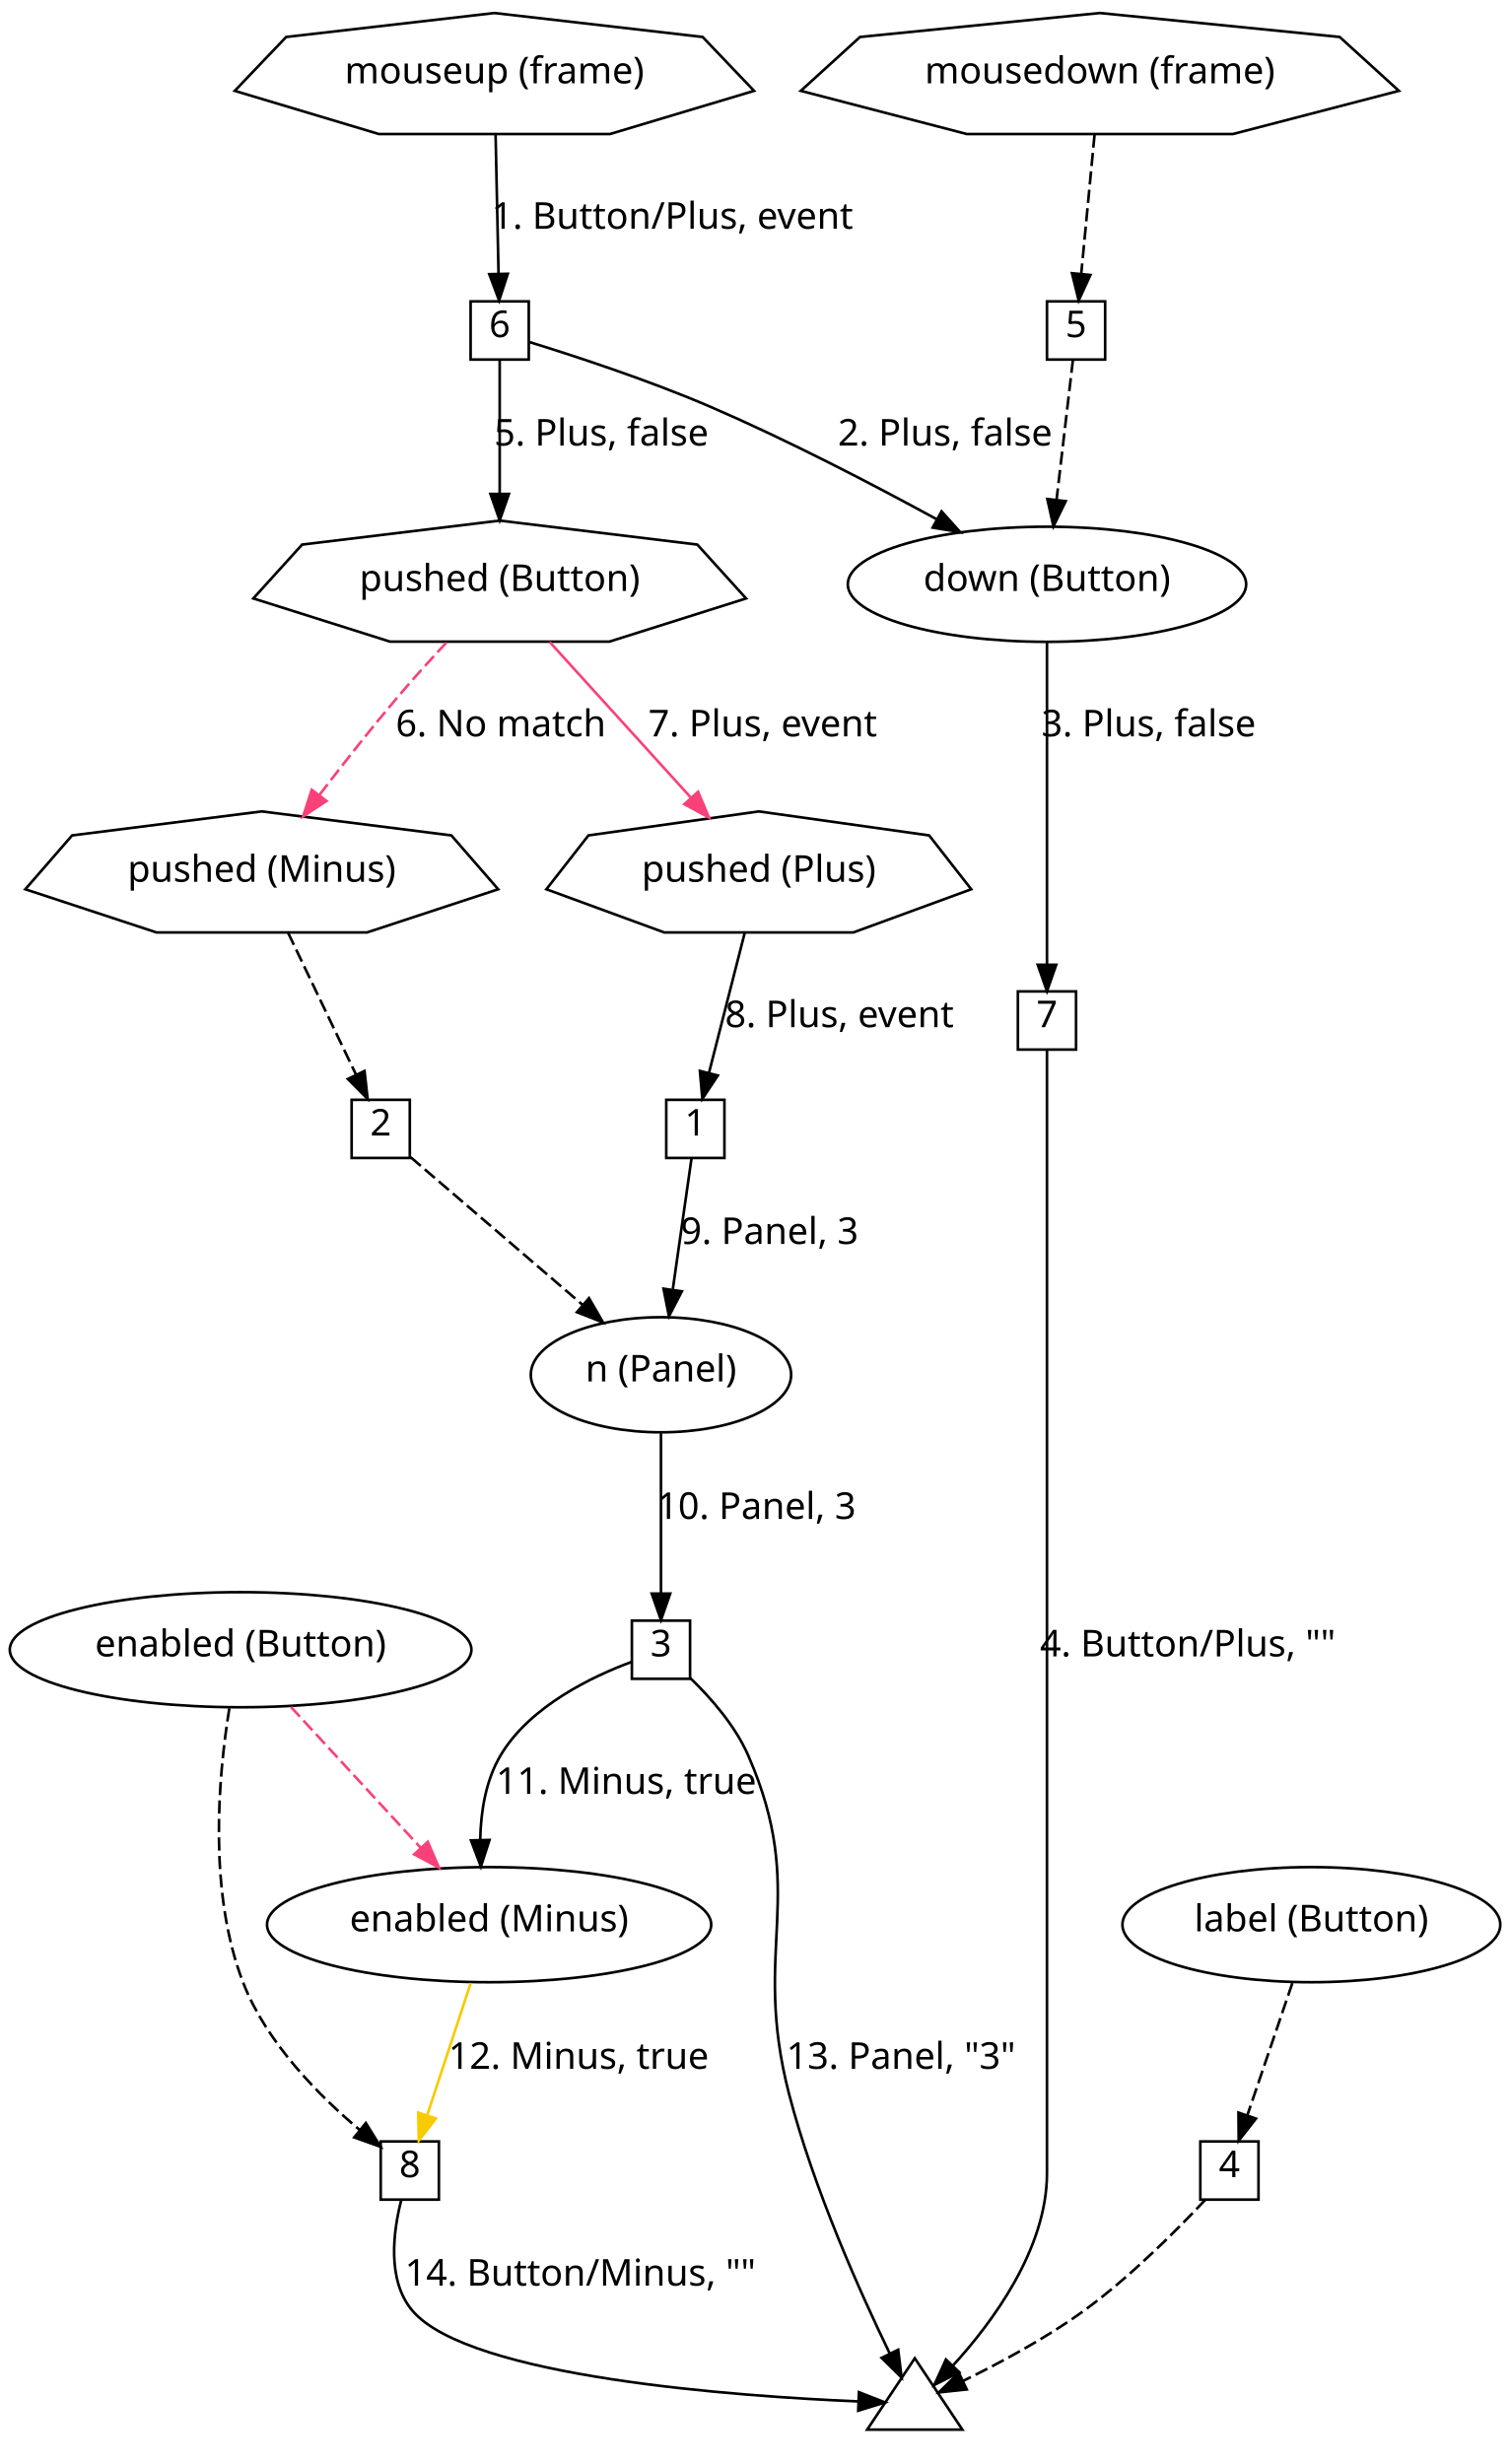
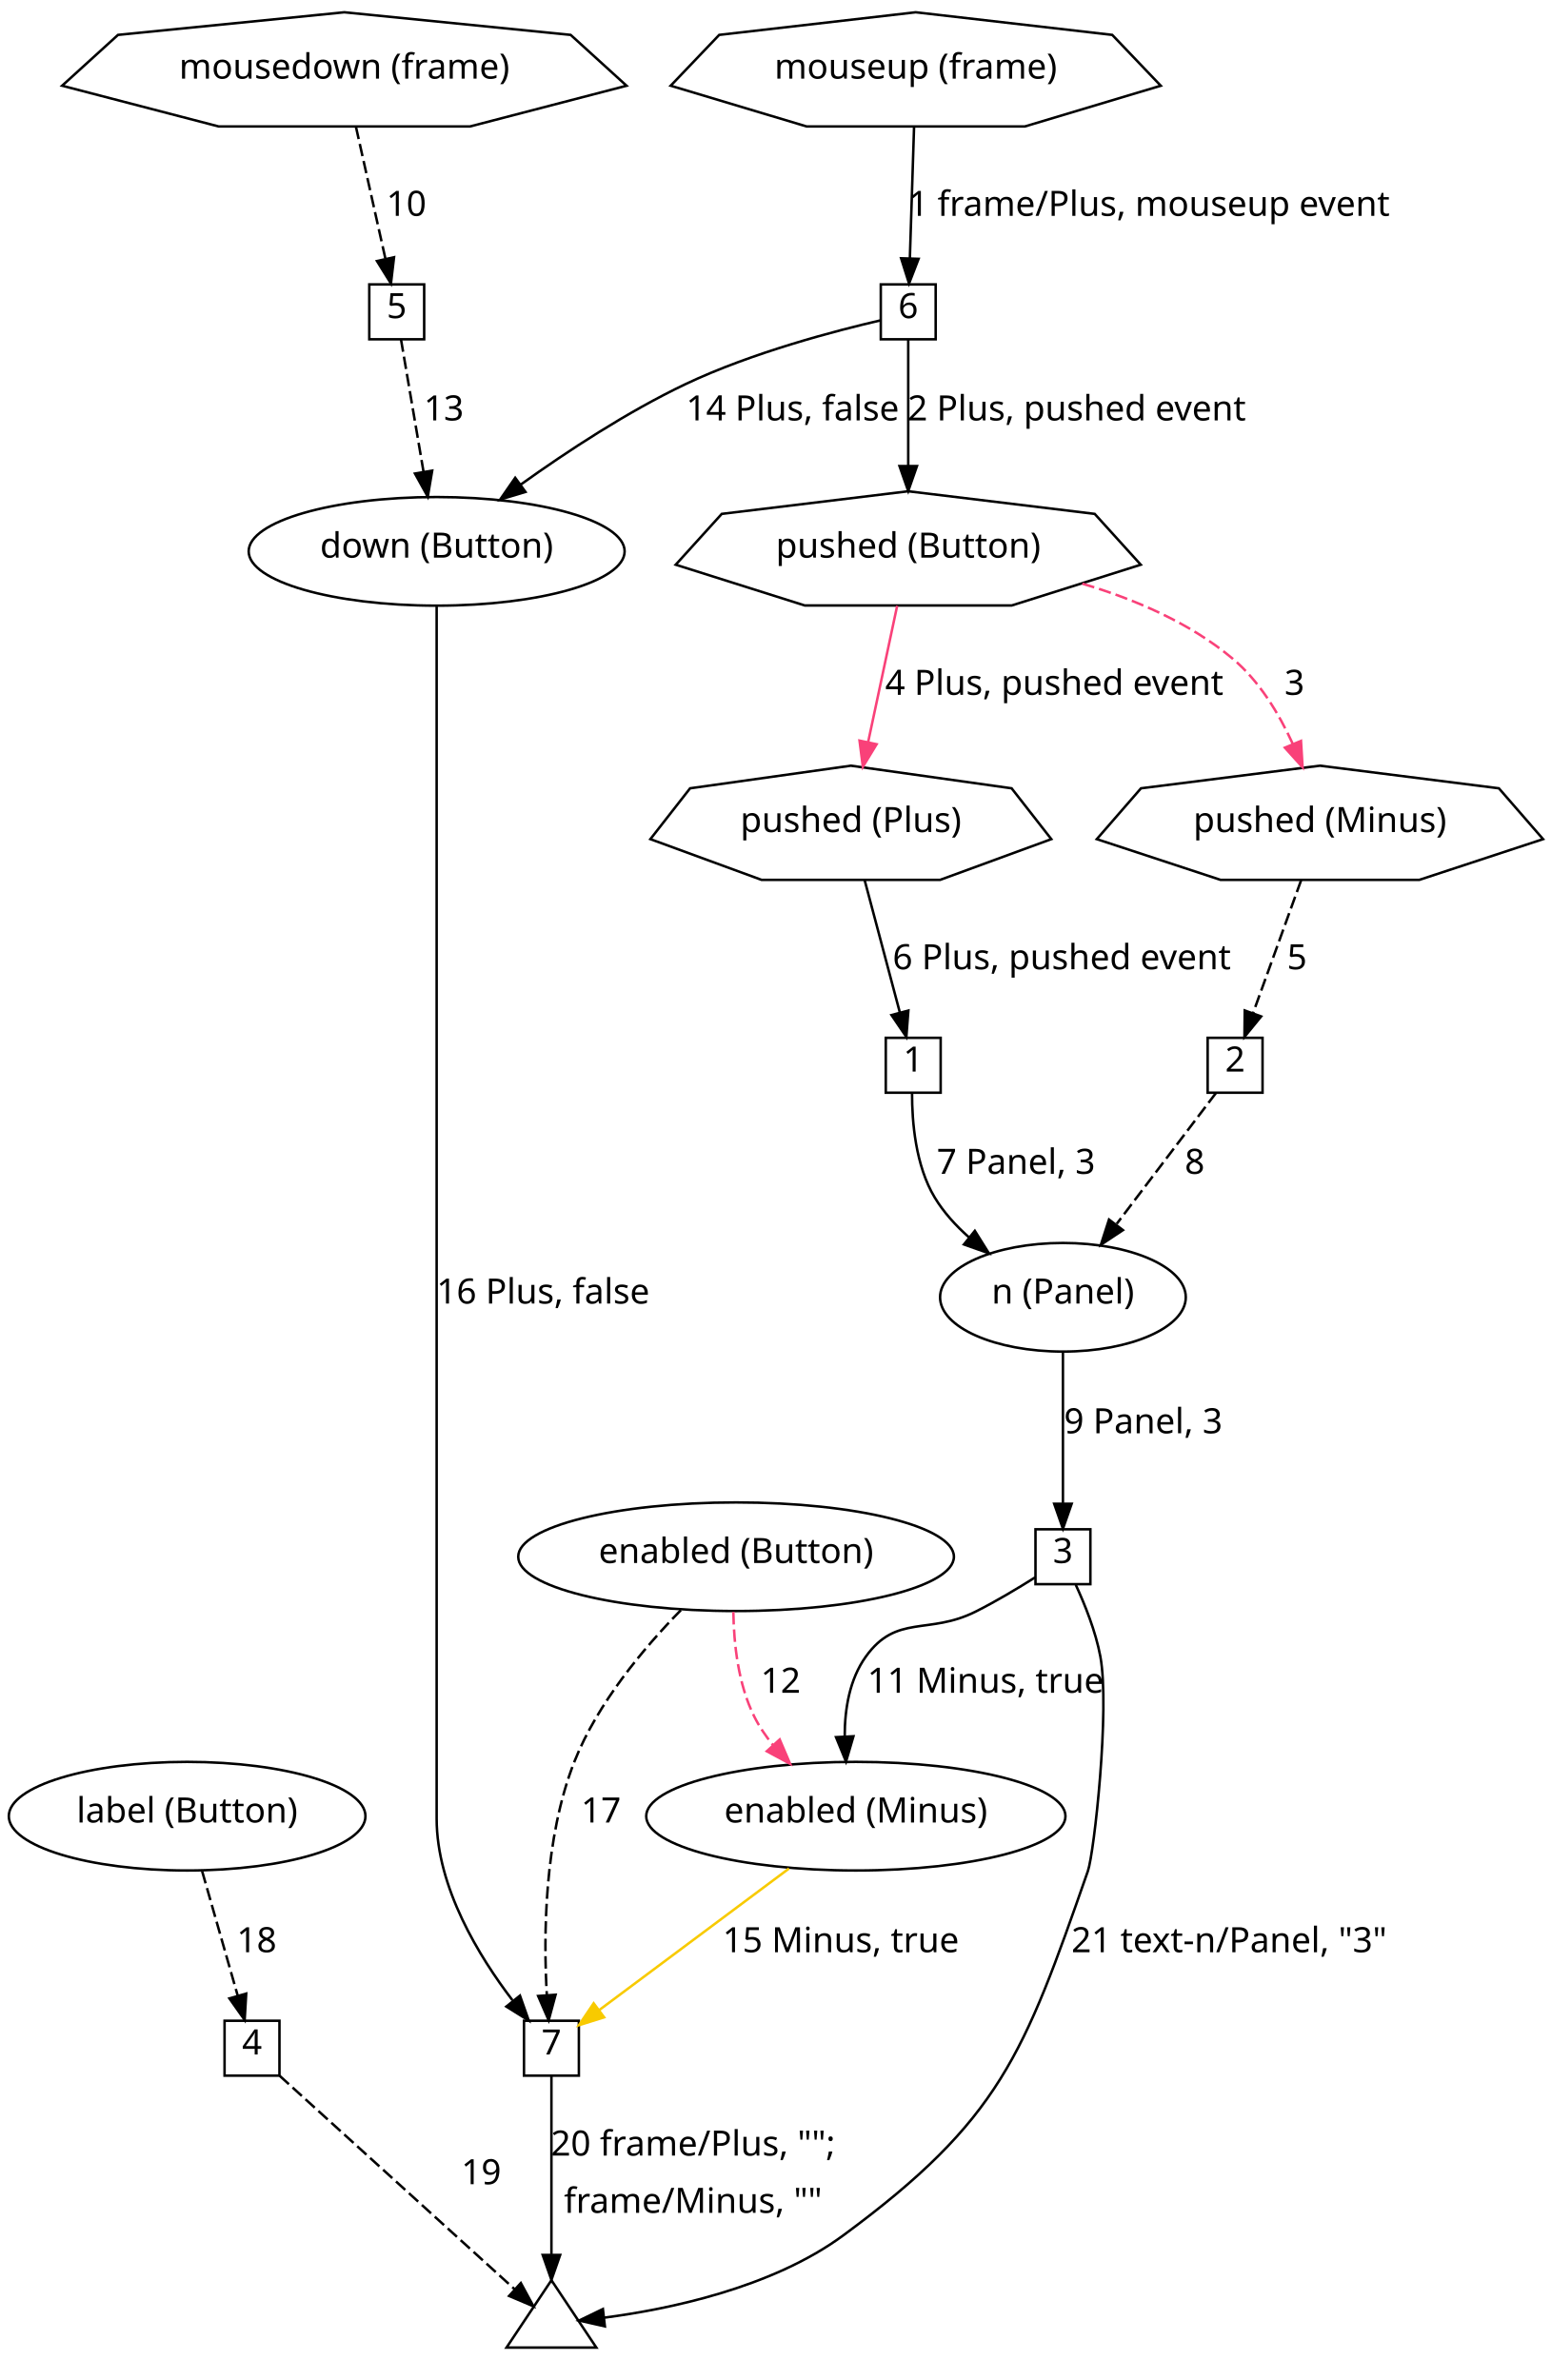
- <svg xmlns="http://www.w3.org/2000/svg" width="571pt" height="932pt" viewBox="0.00 0.00 571.00 932.00">
-   <g id="graph0" class="graph" transform="scale(1 1) rotate(0) translate(4 928)">
-     <polygon fill="white" stroke="white" points="-4,4 -4,-928 567,-928 567,4 -4,4" />
+ <svg xmlns="http://www.w3.org/2000/svg" width="622pt" height="954pt" viewBox="0.00 0.00 622.00 954.00">
+   <g id="graph0" class="graph" transform="scale(1 1) rotate(0) translate(4 950)">
+     <polygon fill="white" stroke="white" points="-4,4 -4,-950 618,-950 618,4 -4,4" />
    <g id="node1" class="node">
-       <polygon fill="none" stroke="black" points="342,-36 324,-9 360,-9 342,-36" />
+       <polygon fill="none" stroke="black" points="217,-36 199,-9 235,-9 217,-36" />
    </g>
    <g id="node2" class="node">
-       <polygon fill="none" stroke="black" points="363.345,-591.641 347.432,-612.014 283,-621.081 218.568,-612.014 202.655,-591.641 247.243,-575.304 318.757,-575.304 363.345,-591.641" />
-       <text text-anchor="middle" x="283" y="-594.474" font-family="Avenir Next" font-size="14.00">pushed (Plus)</text>
+       <polygon fill="none" stroke="black" points="108,-140 86,-140 86,-118 108,-118 108,-140" />
+       <text text-anchor="middle" x="97" y="-126.474" font-family="Avenir Next" font-size="14.00">4</text>
+     </g>
+     <g id="edge19" class="edge">
+       <path fill="none" stroke="black" stroke-dasharray="5,2" d="M108.074,-117.941C129.769,-98.235 177.871,-54.542 202.239,-32.408" />
+       <polygon fill="black" stroke="black" points="204.737,-34.867 209.786,-25.553 200.031,-29.686 204.737,-34.867" />
+       <text text-anchor="middle" x="188.87" y="-74.474" font-family="Avenir Next" font-size="14.00"> 19</text>
    </g>
    <g id="node3" class="node">
-       <polygon fill="none" stroke="black" points="270,-512 248,-512 248,-490 270,-490 270,-512" />
-       <text text-anchor="middle" x="259" y="-498.474" font-family="Avenir Next" font-size="14.00">1</text>
+       <ellipse fill="none" stroke="black" cx="71" cy="-222" rx="71.467" ry="21.769" />
+       <text text-anchor="middle" x="71" y="-219.474" font-family="Avenir Next" font-size="14.00">label (Button)</text>
+     </g>
+     <g id="edge18" class="edge">
+       <path fill="none" stroke="black" stroke-dasharray="5,2" d="M77.03,-199.894C81.328,-184.853 87.068,-164.763 91.291,-149.982" />
+       <polygon fill="black" stroke="black" points="94.674,-150.883 94.055,-140.306 87.943,-148.96 94.674,-150.883" />
+       <text text-anchor="middle" x="98.87" y="-167.474" font-family="Avenir Next" font-size="14.00"> 18</text>
+     </g>
+     <g id="node4" class="node">
+       <polygon fill="none" stroke="black" points="166,-836 144,-836 144,-814 166,-814 166,-836" />
+       <text text-anchor="middle" x="155" y="-822.474" font-family="Avenir Next" font-size="14.00">5</text>
+     </g>
+     <g id="node6" class="node">
+       <ellipse fill="none" stroke="black" cx="171" cy="-729" rx="75.338" ry="21.769" />
+       <text text-anchor="middle" x="171" y="-726.474" font-family="Avenir Next" font-size="14.00">down (Button)</text>
+     </g>
+     <g id="edge13" class="edge">
+       <path fill="none" stroke="black" stroke-dasharray="5,2" d="M156.712,-813.94C158.852,-801.371 162.612,-779.279 165.738,-760.914" />
+       <polygon fill="black" stroke="black" points="169.214,-761.351 167.442,-750.905 162.313,-760.176 169.214,-761.351" />
+       <text text-anchor="middle" x="173.87" y="-781.474" font-family="Avenir Next" font-size="14.00"> 13</text>
+     </g>
+     <g id="node5" class="node">
+       <polygon fill="none" stroke="black" points="247.108,-915.641 224.706,-936.014 134,-945.081 43.294,-936.014 20.892,-915.641 83.662,-899.304 184.338,-899.304 247.108,-915.641" />
+       <text text-anchor="middle" x="134" y="-918.474" font-family="Avenir Next" font-size="14.00">mousedown (frame)</text>
+     </g>
+     <g id="edge10" class="edge">
+       <path fill="none" stroke="black" stroke-dasharray="5,2" d="M138.661,-899.138C142.161,-883.47 146.931,-862.118 150.413,-846.53" />
+       <polygon fill="black" stroke="black" points="153.92,-846.885 152.685,-836.362 147.089,-845.359 153.92,-846.885" />
+       <text text-anchor="middle" x="158.87" y="-863.474" font-family="Avenir Next" font-size="14.00"> 10</text>
+     </g>
+     <g id="node10" class="node">
+       <polygon fill="none" stroke="black" points="228,-140 206,-140 206,-118 228,-118 228,-140" />
+       <text text-anchor="middle" x="217" y="-126.474" font-family="Avenir Next" font-size="14.00">7</text>
+     </g>
+     <g id="edge16" class="edge">
+       <path fill="none" stroke="black" d="M171,-706.892C171,-685.121 171,-650.188 171,-620 171,-620 171,-620 171,-221 171,-193.413 188.046,-165.692 201.384,-148.222" />
+       <polygon fill="black" stroke="black" points="204.39,-150.068 207.912,-140.076 198.927,-145.691 204.39,-150.068" />
+       <text text-anchor="middle" x="213.658" y="-427.474" font-family="Avenir Next" font-size="14.00"> 16 Plus, false</text>
+     </g>
+     <g id="node7" class="node">
+       <polygon fill="none" stroke="black" points="371,-836 349,-836 349,-814 371,-814 371,-836" />
+       <text text-anchor="middle" x="360" y="-822.474" font-family="Avenir Next" font-size="14.00">6</text>
+     </g>
+     <g id="edge14" class="edge">
+       <path fill="none" stroke="black" d="M348.904,-821.586C331.638,-817.598 297.535,-808.782 270.684,-796 247.444,-784.937 223.329,-769.105 204.639,-755.72" />
+       <polygon fill="black" stroke="black" points="206.602,-752.82 196.456,-749.769 202.485,-758.481 206.602,-752.82" />
+       <text text-anchor="middle" x="313.658" y="-781.474" font-family="Avenir Next" font-size="14.00"> 14 Plus, false</text>
+     </g>
+     <g id="node9" class="node">
+       <polygon fill="none" stroke="black" points="453.194,-723.641 434.736,-744.014 360,-753.081 285.264,-744.014 266.806,-723.641 318.525,-707.304 401.475,-707.304 453.194,-723.641" />
+       <text text-anchor="middle" x="360" y="-726.474" font-family="Avenir Next" font-size="14.00">pushed (Button)</text>
+     </g>
+     <g id="edge2" class="edge">
+       <path fill="none" stroke="black" d="M360,-813.94C360,-801.904 360,-781.137 360,-763.272" />
+       <polygon fill="black" stroke="black" points="363.5,-763.176 360,-753.176 356.5,-763.176 363.5,-763.176" />
+       <text text-anchor="middle" x="427.543" y="-781.474" font-family="Avenir Next" font-size="14.00"> 2 Plus, pushed event</text>
+     </g>
+     <g id="node8" class="node">
+       <polygon fill="none" stroke="black" points="461.21,-915.641 441.758,-936.014 363,-945.081 284.242,-936.014 264.79,-915.641 319.293,-899.304 406.707,-899.304 461.21,-915.641" />
+       <text text-anchor="middle" x="363" y="-918.474" font-family="Avenir Next" font-size="14.00">mouseup (frame)</text>
    </g>
    <g id="edge1" class="edge">
-       <path fill="none" stroke="black" d="M277.674,-575.138C273.634,-559.318 268.116,-537.703 264.126,-522.078" />
-       <polygon fill="black" stroke="black" points="267.511,-521.186 261.646,-512.362 260.728,-522.917 267.511,-521.186" />
-       <text text-anchor="middle" x="313.489" y="-539.474" font-family="Avenir Next" font-size="14.00">8. Plus, event</text>
+       <path fill="none" stroke="black" d="M362.334,-899.138C361.834,-883.47 361.153,-862.118 360.655,-846.53" />
+       <polygon fill="black" stroke="black" points="364.148,-846.246 360.331,-836.362 357.152,-846.469 364.148,-846.246" />
+       <text text-anchor="middle" x="456.542" y="-863.474" font-family="Avenir Next" font-size="14.00"> 1 frame/Plus, mouseup event</text>
    </g>
-     <g id="node4" class="node">
-       <ellipse fill="none" stroke="black" cx="246" cy="-408" rx="49.236" ry="21.769" />
-       <text text-anchor="middle" x="246" y="-405.474" font-family="Avenir Next" font-size="14.00">n (Panel)</text>
+     <g id="node13" class="node">
+       <polygon fill="none" stroke="black" points="417.345,-613.641 401.432,-634.014 337,-643.081 272.568,-634.014 256.655,-613.641 301.243,-597.304 372.757,-597.304 417.345,-613.641" />
+       <text text-anchor="middle" x="337" y="-616.474" font-family="Avenir Next" font-size="14.00">pushed (Plus)</text>
    </g>
-     <g id="edge2" class="edge">
-       <path fill="none" stroke="black" d="M257.559,-489.914C255.862,-478.034 252.961,-457.725 250.49,-440.427" />
-       <polygon fill="black" stroke="black" points="253.9,-439.552 249.021,-430.147 246.97,-440.542 253.9,-439.552" />
-       <text text-anchor="middle" x="287.053" y="-457.474" font-family="Avenir Next" font-size="14.00">9. Panel, 3</text>
+     <g id="edge4" class="edge">
+       <path fill="none" stroke="#f94179" d="M355.565,-707.177C352.27,-691.702 347.711,-670.293 343.935,-652.564" />
+       <polygon fill="#f94179" stroke="#f94179" points="347.324,-651.676 341.818,-642.624 340.478,-653.134 347.324,-651.676" />
+       <text text-anchor="middle" x="418.543" y="-671.474" font-family="Avenir Next" font-size="14.00"> 4 Plus, pushed event</text>
    </g>
-     <g id="node7" class="node">
-       <polygon fill="none" stroke="black" points="257,-315 235,-315 235,-293 257,-293 257,-315" />
-       <text text-anchor="middle" x="246" y="-301.474" font-family="Avenir Next" font-size="14.00">3</text>
+     <g id="node16" class="node">
+       <polygon fill="none" stroke="black" points="614.431,-613.641 596.718,-634.014 525,-643.081 453.282,-634.014 435.569,-613.641 485.199,-597.304 564.801,-597.304 614.431,-613.641" />
+       <text text-anchor="middle" x="525" y="-616.474" font-family="Avenir Next" font-size="14.00">pushed (Minus)</text>
+     </g>
+     <g id="edge3" class="edge">
+       <path fill="none" stroke="#f94179" stroke-dasharray="5,2" d="M429.767,-716.04C450.852,-709.794 472.917,-700.326 490,-686 500.665,-677.057 508.538,-664.014 514.087,-651.88" />
+       <polygon fill="#f94179" stroke="#f94179" points="517.407,-653.014 518.048,-642.439 510.952,-650.306 517.407,-653.014" />
+       <text text-anchor="middle" x="514.81" y="-671.474" font-family="Avenir Next" font-size="14.00"> 3</text>
+     </g>
+     <g id="edge20" class="edge">
+       <path fill="none" stroke="black" d="M217,-117.941C217,-101.835 217,-69.707 217,-46.42" />
+       <polygon fill="black" stroke="black" points="220.5,-46.121 217,-36.121 213.5,-46.121 220.5,-46.121" />
+       <text text-anchor="middle" x="273.763" y="-85.949" font-family="Avenir Next" font-size="14.00"> 20 frame/Plus, "";</text>
+       <text text-anchor="middle" x="273.763" y="-63" font-family="Avenir Next" font-size="14.00"> frame/Minus, ""</text>
+     </g>
+     <g id="node11" class="node">
+       <ellipse fill="none" stroke="black" cx="291" cy="-326" rx="87.305" ry="21.769" />
+       <text text-anchor="middle" x="291" y="-323.474" font-family="Avenir Next" font-size="14.00">enabled (Button)</text>
+     </g>
+     <g id="edge17" class="edge">
+       <path fill="none" stroke="black" stroke-dasharray="5,2" d="M268.893,-304.609C254.044,-289.456 235.554,-267.427 226.26,-244 213.989,-213.069 213.816,-173.784 215.159,-150.336" />
+       <polygon fill="black" stroke="black" points="218.662,-150.43 215.895,-140.203 211.68,-149.923 218.662,-150.43" />
+       <text text-anchor="middle" x="236.87" y="-219.474" font-family="Avenir Next" font-size="14.00"> 17</text>
+     </g>
+     <g id="node18" class="node">
+       <ellipse fill="none" stroke="black" cx="339" cy="-222" rx="84.014" ry="21.769" />
+       <text text-anchor="middle" x="339" y="-219.474" font-family="Avenir Next" font-size="14.00">enabled (Minus)</text>
+     </g>
+     <g id="edge12" class="edge">
+       <path fill="none" stroke="#f94179" stroke-dasharray="5,2" d="M289.914,-303.847C290.094,-291.112 291.844,-274.917 298.26,-262 300.274,-257.944 302.891,-254.081 305.826,-250.473" />
+       <polygon fill="#f94179" stroke="#f94179" points="308.486,-252.75 312.65,-243.007 303.32,-248.027 308.486,-252.75" />
+       <text text-anchor="middle" x="308.87" y="-271.474" font-family="Avenir Next" font-size="14.00"> 12</text>
+     </g>
+     <g id="node12" class="node">
+       <polygon fill="none" stroke="black" points="373,-534 351,-534 351,-512 373,-512 373,-534" />
+       <text text-anchor="middle" x="362" y="-520.474" font-family="Avenir Next" font-size="14.00">1</text>
+     </g>
+     <g id="node14" class="node">
+       <ellipse fill="none" stroke="black" cx="422" cy="-430" rx="49.236" ry="21.769" />
+       <text text-anchor="middle" x="422" y="-427.474" font-family="Avenir Next" font-size="14.00">n (Panel)</text>
+     </g>
+     <g id="edge7" class="edge">
+       <path fill="none" stroke="black" d="M361.534,-511.658C361.507,-500.577 362.861,-482.85 370.614,-470 374.19,-464.073 379.035,-458.734 384.328,-454.045" />
+       <polygon fill="black" stroke="black" points="386.695,-456.634 392.307,-447.648 382.316,-451.172 386.695,-456.634" />
+       <text text-anchor="middle" x="403.193" y="-479.474" font-family="Avenir Next" font-size="14.00"> 7 Panel, 3</text>
+     </g>
+     <g id="edge6" class="edge">
+       <path fill="none" stroke="black" d="M342.548,-597.138C346.756,-581.318 352.505,-559.703 356.66,-544.078" />
+       <polygon fill="black" stroke="black" points="360.056,-544.926 359.244,-534.362 353.291,-543.127 360.056,-544.926" />
+       <text text-anchor="middle" x="421.543" y="-561.474" font-family="Avenir Next" font-size="14.00"> 6 Plus, pushed event</text>
+     </g>
+     <g id="node17" class="node">
+       <polygon fill="none" stroke="black" points="433,-337 411,-337 411,-315 433,-315 433,-337" />
+       <text text-anchor="middle" x="422" y="-323.474" font-family="Avenir Next" font-size="14.00">3</text>
+     </g>
+     <g id="edge9" class="edge">
+       <path fill="none" stroke="black" d="M422,-407.866C422,-390.155 422,-365.024 422,-347.495" />
+       <polygon fill="black" stroke="black" points="425.5,-347.228 422,-337.228 418.5,-347.228 425.5,-347.228" />
+       <text text-anchor="middle" x="454.193" y="-375.474" font-family="Avenir Next" font-size="14.00"> 9 Panel, 3</text>
+     </g>
+     <g id="node15" class="node">
+       <polygon fill="none" stroke="black" points="502,-534 480,-534 480,-512 502,-512 502,-534" />
+       <text text-anchor="middle" x="491" y="-520.474" font-family="Avenir Next" font-size="14.00">2</text>
+     </g>
+     <g id="edge8" class="edge">
+       <path fill="none" stroke="black" stroke-dasharray="5,2" d="M483.352,-511.914C473.824,-499.347 457.143,-477.348 443.578,-459.458" />
+       <polygon fill="black" stroke="black" points="446.045,-456.919 437.214,-451.065 440.467,-461.148 446.045,-456.919" />
+       <text text-anchor="middle" x="474.81" y="-479.474" font-family="Avenir Next" font-size="14.00"> 8</text>
    </g>
    <g id="edge5" class="edge">
-       <path fill="none" stroke="black" d="M246,-385.866C246,-368.155 246,-343.024 246,-325.495" />
-       <polygon fill="black" stroke="black" points="249.5,-325.228 246,-315.228 242.5,-325.228 249.5,-325.228" />
-       <text text-anchor="middle" x="282.113" y="-353.474" font-family="Avenir Next" font-size="14.00">10. Panel, 3</text>
-     </g>
-     <g id="node5" class="node">
-       <polygon fill="none" stroke="black" points="184.431,-591.641 166.718,-612.014 95,-621.081 23.282,-612.014 5.569,-591.641 55.199,-575.304 134.801,-575.304 184.431,-591.641" />
-       <text text-anchor="middle" x="95" y="-594.474" font-family="Avenir Next" font-size="14.00">pushed (Minus)</text>
-     </g>
-     <g id="node6" class="node">
-       <polygon fill="none" stroke="black" points="151,-512 129,-512 129,-490 151,-490 151,-512" />
-       <text text-anchor="middle" x="140" y="-498.474" font-family="Avenir Next" font-size="14.00">2</text>
-     </g>
-     <g id="edge3" class="edge">
-       <path fill="none" stroke="black" stroke-dasharray="5,2" d="M104.987,-575.138C112.634,-559.165 123.107,-537.287 130.603,-521.629" />
-       <polygon fill="black" stroke="black" points="133.878,-522.893 135.039,-512.362 127.564,-519.871 133.878,-522.893" />
-     </g>
-     <g id="edge4" class="edge">
-       <path fill="none" stroke="black" stroke-dasharray="5,2" d="M151.344,-490.261C166.756,-477.031 194.862,-452.901 216.459,-434.361" />
-       <polygon fill="black" stroke="black" points="218.777,-436.983 224.085,-427.814 214.218,-431.672 218.777,-436.983" />
-     </g>
-     <g id="edge6" class="edge">
-       <path fill="none" stroke="black" d="M257.13,-293.245C264.633,-285.979 274.038,-275.383 279,-264 301.9,-211.474 280.087,-191.476 294.434,-136 303.718,-100.102 321.491,-60.578 332.488,-37.883" />
-       <polygon fill="black" stroke="black" points="335.726,-39.229 337.008,-28.712 329.447,-36.134 335.726,-39.229" />
-       <text text-anchor="middle" x="336.783" y="-145.474" font-family="Avenir Next" font-size="14.00">13. Panel, "3"</text>
-     </g>
-     <g id="node8" class="node">
-       <ellipse fill="none" stroke="black" cx="181" cy="-200" rx="84.014" ry="21.769" />
-       <text text-anchor="middle" x="181" y="-197.474" font-family="Avenir Next" font-size="14.00">enabled (Minus)</text>
-     </g>
-     <g id="edge7" class="edge">
-       <path fill="none" stroke="black" d="M234.723,-299.333C220.454,-294.034 196.403,-282.758 185.312,-264 179.746,-254.587 177.863,-242.944 177.638,-232.239" />
-       <polygon fill="black" stroke="black" points="181.144,-232.046 177.89,-221.963 174.146,-231.874 181.144,-232.046" />
-       <text text-anchor="middle" x="232.844" y="-249.474" font-family="Avenir Next" font-size="14.00">11. Minus, true</text>
-     </g>
-     <g id="node18" class="node">
-       <polygon fill="none" stroke="black" points="162,-118 140,-118 140,-96 162,-96 162,-118" />
-       <text text-anchor="middle" x="151" y="-104.474" font-family="Avenir Next" font-size="14.00">8</text>
+       <path fill="none" stroke="black" stroke-dasharray="5,2" d="M517.454,-597.138C511.732,-581.318 503.914,-559.703 498.262,-544.078" />
+       <polygon fill="black" stroke="black" points="501.441,-542.576 494.748,-534.362 494.858,-544.957 501.441,-542.576" />
+       <text text-anchor="middle" x="515.81" y="-561.474" font-family="Avenir Next" font-size="14.00"> 5</text>
    </g>
    <g id="edge21" class="edge">
-       <path fill="none" stroke="#f8ca00" d="M174.042,-177.894C169.083,-162.853 162.46,-142.763 157.588,-127.982" />
-       <polygon fill="#f8ca00" stroke="#f8ca00" points="160.853,-126.707 154.398,-118.306 154.205,-128.899 160.853,-126.707" />
-       <text text-anchor="middle" x="214.844" y="-145.474" font-family="Avenir Next" font-size="14.00">12. Minus, true</text>
-     </g>
-     <g id="node9" class="node">
-       <ellipse fill="none" stroke="black" cx="492" cy="-200" rx="71.467" ry="21.769" />
-       <text text-anchor="middle" x="492" y="-197.474" font-family="Avenir Next" font-size="14.00">label (Button)</text>
-     </g>
-     <g id="node10" class="node">
-       <polygon fill="none" stroke="black" points="472,-118 450,-118 450,-96 472,-96 472,-118" />
-       <text text-anchor="middle" x="461" y="-104.474" font-family="Avenir Next" font-size="14.00">4</text>
-     </g>
-     <g id="edge8" class="edge">
-       <path fill="none" stroke="black" stroke-dasharray="5,2" d="M484.81,-177.894C479.686,-162.853 472.842,-142.763 467.807,-127.982" />
-       <polygon fill="black" stroke="black" points="471.049,-126.643 464.511,-118.306 464.423,-128.901 471.049,-126.643" />
-     </g>
-     <g id="edge9" class="edge">
-       <path fill="none" stroke="black" stroke-dasharray="5,2" d="M451.927,-95.996C441.529,-84.887 423.64,-66.832 406,-54 391.474,-43.433 373.397,-33.831 360.163,-27.368" />
-       <polygon fill="black" stroke="black" points="361.661,-24.205 351.127,-23.075 358.657,-30.528 361.661,-24.205" />
-     </g>
-     <g id="node11" class="node">
-       <polygon fill="none" stroke="black" points="525.108,-893.641 502.706,-914.014 412,-923.081 321.294,-914.014 298.892,-893.641 361.662,-877.304 462.338,-877.304 525.108,-893.641" />
-       <text text-anchor="middle" x="412" y="-896.474" font-family="Avenir Next" font-size="14.00">mousedown (frame)</text>
-     </g>
-     <g id="node12" class="node">
-       <polygon fill="none" stroke="black" points="414,-814 392,-814 392,-792 414,-792 414,-814" />
-       <text text-anchor="middle" x="403" y="-800.474" font-family="Avenir Next" font-size="14.00">5</text>
-     </g>
-     <g id="edge10" class="edge">
-       <path fill="none" stroke="black" stroke-dasharray="5,2" d="M410.003,-877.138C408.502,-861.47 406.458,-840.118 404.966,-824.53" />
-       <polygon fill="black" stroke="black" points="408.429,-823.983 403.992,-814.362 401.461,-824.65 408.429,-823.983" />
-     </g>
-     <g id="node13" class="node">
-       <ellipse fill="none" stroke="black" cx="392" cy="-707" rx="75.338" ry="21.769" />
-       <text text-anchor="middle" x="392" y="-704.474" font-family="Avenir Next" font-size="14.00">down (Button)</text>
+       <path fill="none" stroke="black" d="M427.156,-314.712C430.71,-307.02 435.119,-296.128 437,-286 440.874,-265.136 434.516,-207.21 432,-200 406.246,-126.214 396.91,-100.368 334,-54 305.139,-32.728 263.356,-24.287 238.315,-21.008" />
+       <polygon fill="black" stroke="black" points="238.428,-17.498 228.094,-19.837 237.631,-24.452 238.428,-17.498" />
+       <text text-anchor="middle" x="488.608" y="-167.474" font-family="Avenir Next" font-size="14.00"> 21 text-n/Panel, "3"</text>
    </g>
    <g id="edge11" class="edge">
-       <path fill="none" stroke="black" stroke-dasharray="5,2" d="M401.823,-791.94C400.352,-779.371 397.767,-757.279 395.618,-738.914" />
-       <polygon fill="black" stroke="black" points="399.085,-738.431 394.446,-728.905 392.132,-739.244 399.085,-738.431" />
-     </g>
-     <g id="node17" class="node">
-       <polygon fill="none" stroke="black" points="403,-553 381,-553 381,-531 403,-531 403,-553" />
-       <text text-anchor="middle" x="392" y="-539.474" font-family="Avenir Next" font-size="14.00">7</text>
-     </g>
-     <g id="edge17" class="edge">
-       <path fill="none" stroke="black" d="M392,-685.024C392,-653.474 392,-594.199 392,-563.144" />
-       <polygon fill="black" stroke="black" points="395.5,-563.083 392,-553.083 388.5,-563.083 395.5,-563.083" />
-       <text text-anchor="middle" x="430.458" y="-649.474" font-family="Avenir Next" font-size="14.00">3. Plus, false</text>
-     </g>
-     <g id="node14" class="node">
-       <polygon fill="none" stroke="black" points="281.21,-893.641 261.758,-914.014 183,-923.081 104.242,-914.014 84.79,-893.641 139.293,-877.304 226.707,-877.304 281.21,-893.641" />
-       <text text-anchor="middle" x="183" y="-896.474" font-family="Avenir Next" font-size="14.00">mouseup (frame)</text>
-     </g>
-     <g id="node15" class="node">
-       <polygon fill="none" stroke="black" points="196,-814 174,-814 174,-792 196,-792 196,-814" />
-       <text text-anchor="middle" x="185" y="-800.474" font-family="Avenir Next" font-size="14.00">6</text>
-     </g>
-     <g id="edge12" class="edge">
-       <path fill="none" stroke="black" d="M183.444,-877.138C183.777,-861.47 184.232,-840.118 184.563,-824.53" />
-       <polygon fill="black" stroke="black" points="188.066,-824.435 184.78,-814.362 181.068,-824.286 188.066,-824.435" />
-       <text text-anchor="middle" x="250.296" y="-841.474" font-family="Avenir Next" font-size="14.00">1. Button/Plus, event</text>
-     </g>
-     <g id="edge13" class="edge">
-       <path fill="none" stroke="black" d="M196.059,-798.68C211.672,-793.869 240.957,-784.392 265,-774 294.124,-761.412 325.79,-744.962 350.217,-731.634" />
-       <polygon fill="black" stroke="black" points="352.127,-734.578 359.204,-726.693 348.755,-728.443 352.127,-734.578" />
-       <text text-anchor="middle" x="353.458" y="-759.474" font-family="Avenir Next" font-size="14.00">2. Plus, false</text>
-     </g>
-     <g id="node16" class="node">
-       <polygon fill="none" stroke="black" points="278.194,-701.641 259.736,-722.014 185,-731.081 110.264,-722.014 91.806,-701.641 143.525,-685.304 226.475,-685.304 278.194,-701.641" />
-       <text text-anchor="middle" x="185" y="-704.474" font-family="Avenir Next" font-size="14.00">pushed (Button)</text>
-     </g>
-     <g id="edge14" class="edge">
-       <path fill="none" stroke="black" d="M185,-791.94C185,-779.904 185,-759.137 185,-741.272" />
-       <polygon fill="black" stroke="black" points="188.5,-741.176 185,-731.176 181.5,-741.176 188.5,-741.176" />
-       <text text-anchor="middle" x="223.458" y="-759.474" font-family="Avenir Next" font-size="14.00">5. Plus, false</text>
+       <path fill="none" stroke="black" d="M410.896,-317.745C404.133,-313.478 395.236,-308.127 387,-304 368.122,-294.541 355.354,-303.148 343.032,-286 336.489,-276.894 334.532,-265.005 334.54,-254.012" />
+       <polygon fill="black" stroke="black" points="338.043,-254.033 335.064,-243.866 331.053,-253.672 338.043,-254.033" />
+       <text text-anchor="middle" x="390.984" y="-271.474" font-family="Avenir Next" font-size="14.00"> 11 Minus, true</text>
    </g>
    <g id="edge15" class="edge">
-       <path fill="none" stroke="#f94179" d="M203.895,-685.177C219.08,-668.443 240.561,-644.769 257.308,-626.314" />
-       <polygon fill="#f94179" stroke="#f94179" points="260.035,-628.517 264.163,-618.76 254.851,-623.813 260.035,-628.517" />
-       <text text-anchor="middle" x="284.489" y="-649.474" font-family="Avenir Next" font-size="14.00">7. Plus, event</text>
-     </g>
-     <g id="edge16" class="edge">
-       <path fill="none" stroke="#f94179" stroke-dasharray="5,2" d="M164.846,-684.962C158.707,-678.361 152.022,-670.975 146.112,-664 136.16,-652.255 125.668,-638.895 116.796,-627.281" />
-       <polygon fill="#f94179" stroke="#f94179" points="119.485,-625.034 110.654,-619.181 113.907,-629.264 119.485,-625.034" />
-       <text text-anchor="middle" x="185.444" y="-649.474" font-family="Avenir Next" font-size="14.00">6. No match</text>
-     </g>
-     <g id="edge18" class="edge">
-       <path fill="none" stroke="black" d="M392,-530.897C392,-515.721 392,-486.139 392,-461 392,-461 392,-461 392,-106 392,-77.22 371.178,-49.354 356.408,-33.208" />
-       <polygon fill="black" stroke="black" points="358.829,-30.677 349.378,-25.89 353.781,-35.526 358.829,-30.677" />
-       <text text-anchor="middle" x="445.256" y="-301.474" font-family="Avenir Next" font-size="14.00">4. Button/Plus, ""</text>
-     </g>
-     <g id="edge22" class="edge">
-       <path fill="none" stroke="black" d="M147.788,-95.891C144.809,-84.346 142.162,-65.566 151.978,-54 173.489,-28.654 275.596,-21.575 320.606,-19.671" />
-       <polygon fill="black" stroke="black" points="320.873,-23.163 330.735,-19.29 320.61,-16.168 320.873,-23.163" />
-       <text text-anchor="middle" x="215.511" y="-63.474" font-family="Avenir Next" font-size="14.00">14. Button/Minus, ""</text>
-     </g>
-     <g id="node19" class="node">
-       <ellipse fill="none" stroke="black" cx="87" cy="-304" rx="87.305" ry="21.769" />
-       <text text-anchor="middle" x="87" y="-301.474" font-family="Avenir Next" font-size="14.00">enabled (Button)</text>
-     </g>
-     <g id="edge20" class="edge">
-       <path fill="none" stroke="#f94179" stroke-dasharray="5,2" d="M106.022,-282.359C120.165,-267.013 139.621,-245.9 155.17,-229.028" />
-       <polygon fill="#f94179" stroke="#f94179" points="157.803,-231.336 162.006,-221.611 152.655,-226.592 157.803,-231.336" />
-     </g>
-     <g id="edge19" class="edge">
-       <path fill="none" stroke="black" stroke-dasharray="5,2" d="M82.741,-281.801C78.586,-256.229 74.645,-212.391 88,-178 96.889,-155.11 117.032,-134.985 132.164,-122.259" />
-       <polygon fill="black" stroke="black" points="134.364,-124.981 139.952,-115.98 129.971,-119.532 134.364,-124.981" />
+       <path fill="none" stroke="#f8ca00" d="M312.227,-201.03C289.253,-183.894 256.703,-159.614 236.23,-144.344" />
+       <polygon fill="#f8ca00" stroke="#f8ca00" points="238.113,-141.382 228.005,-138.208 233.928,-146.993 238.113,-141.382" />
+       <text text-anchor="middle" x="332.984" y="-167.474" font-family="Avenir Next" font-size="14.00"> 15 Minus, true</text>
    </g>
  </g>
</svg>
